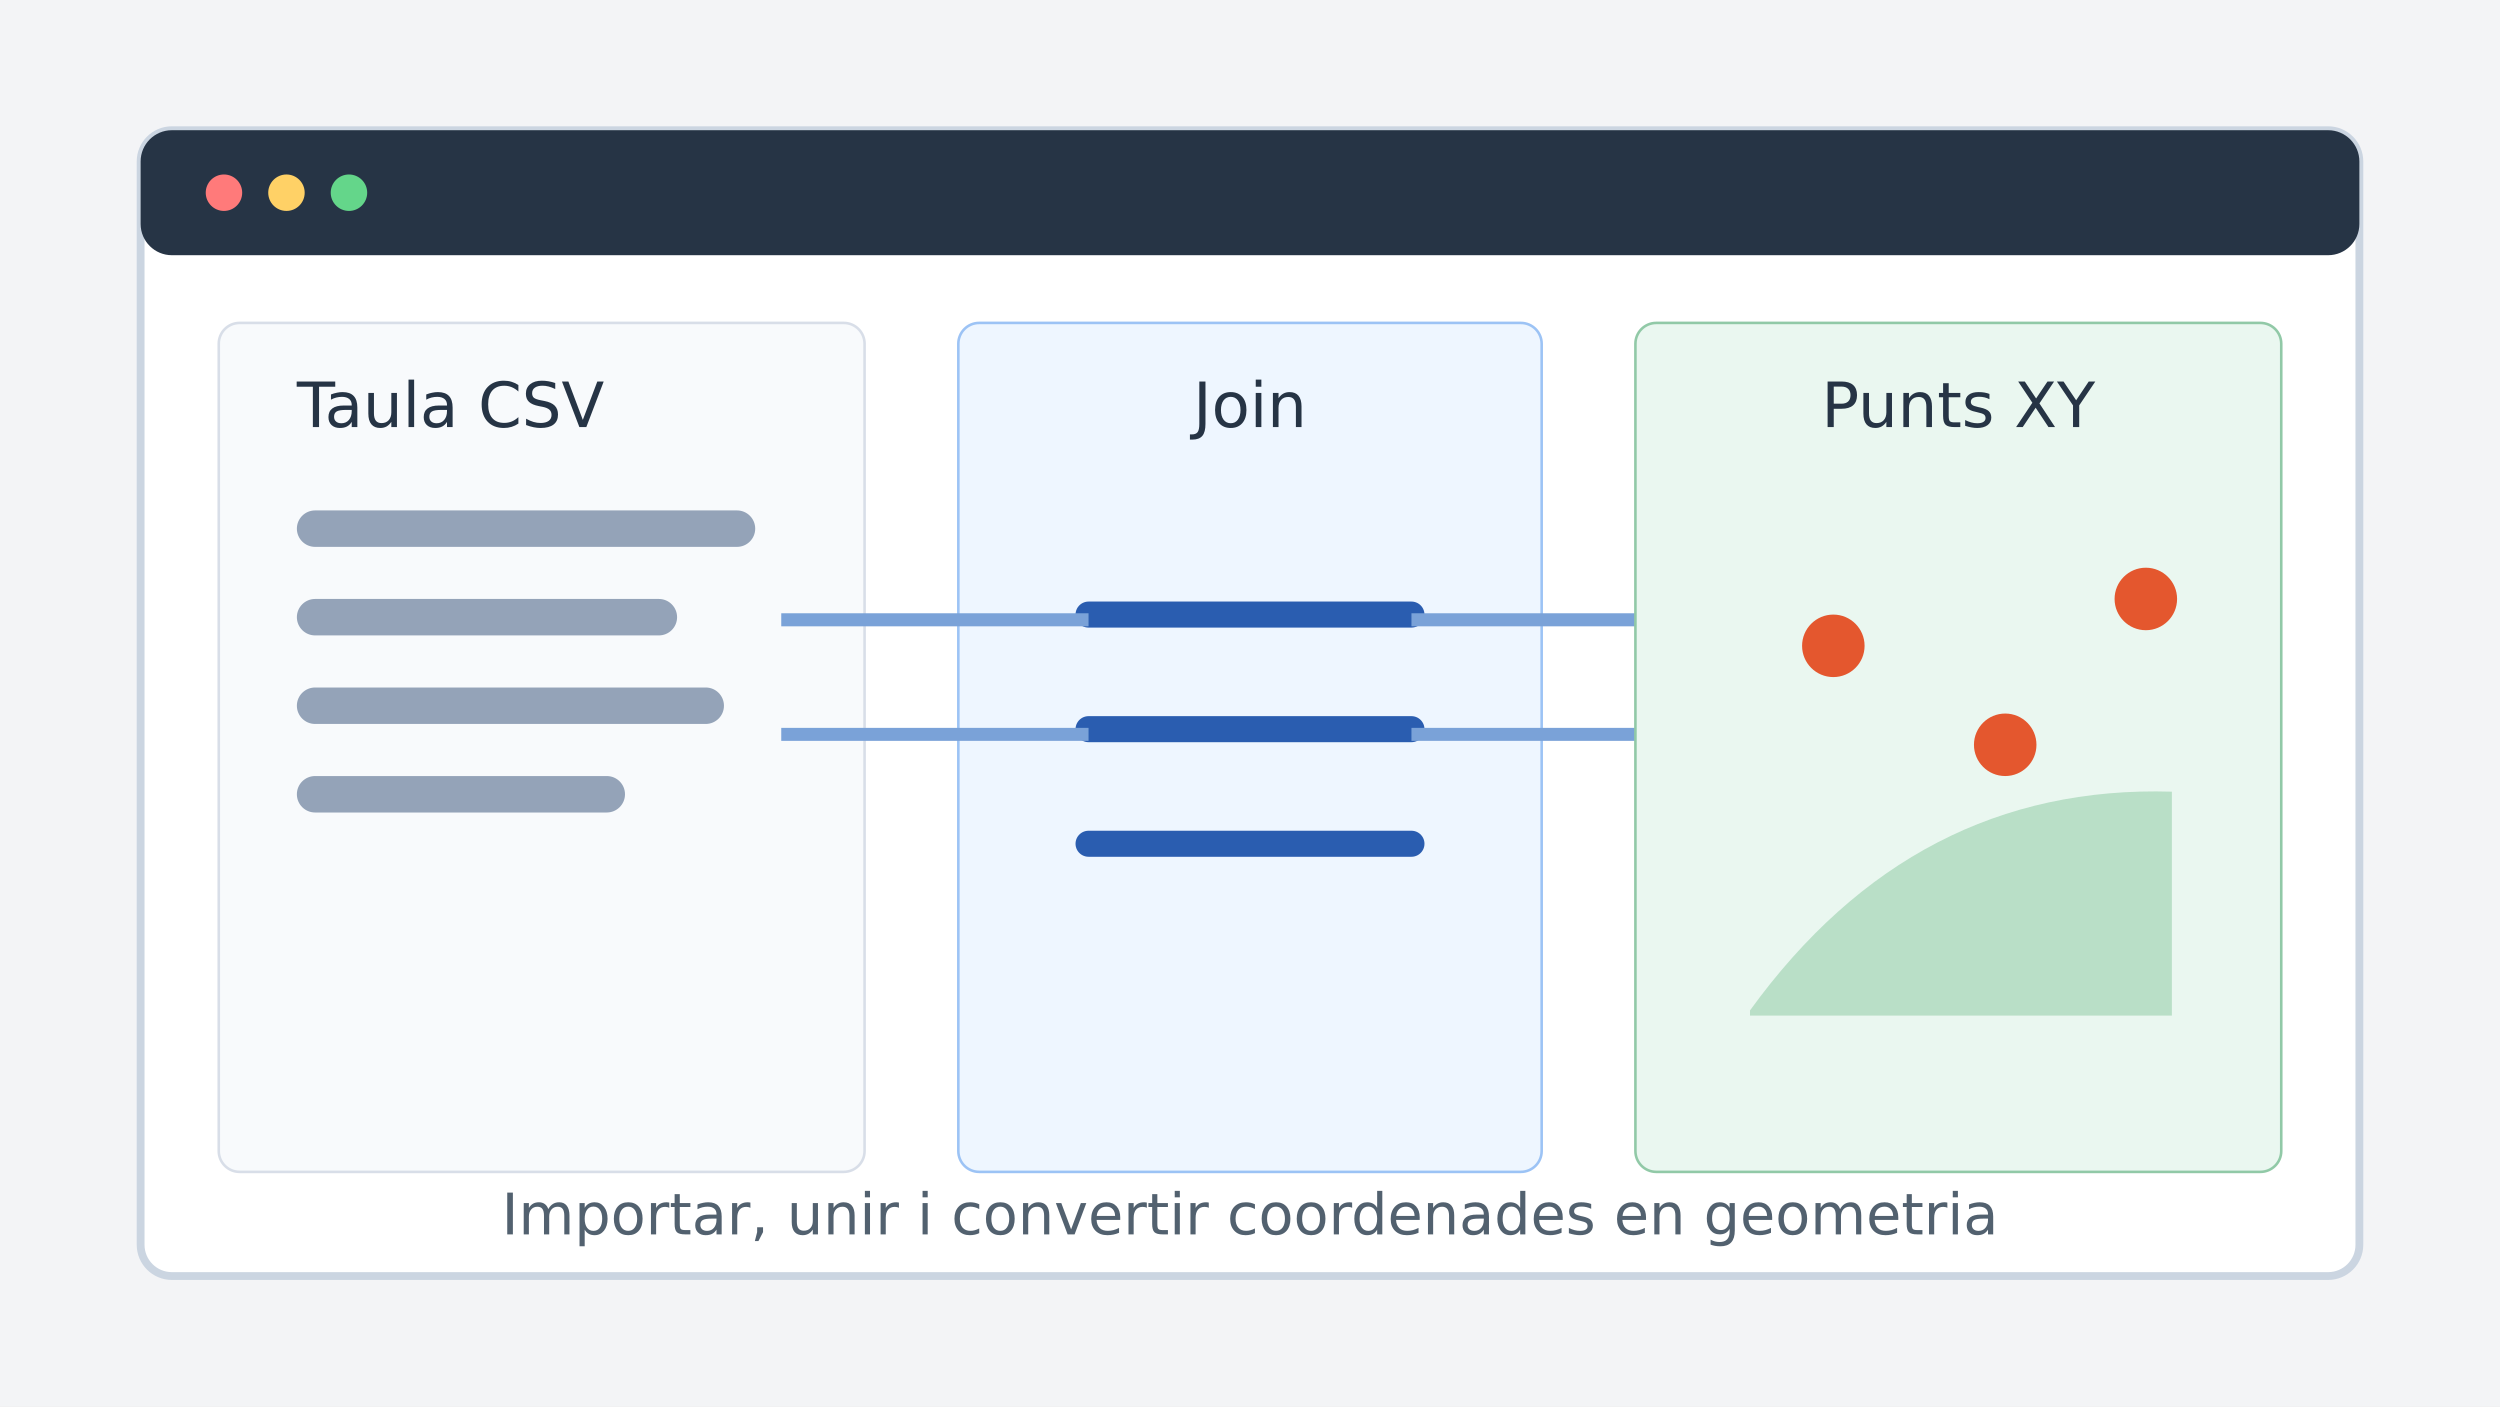
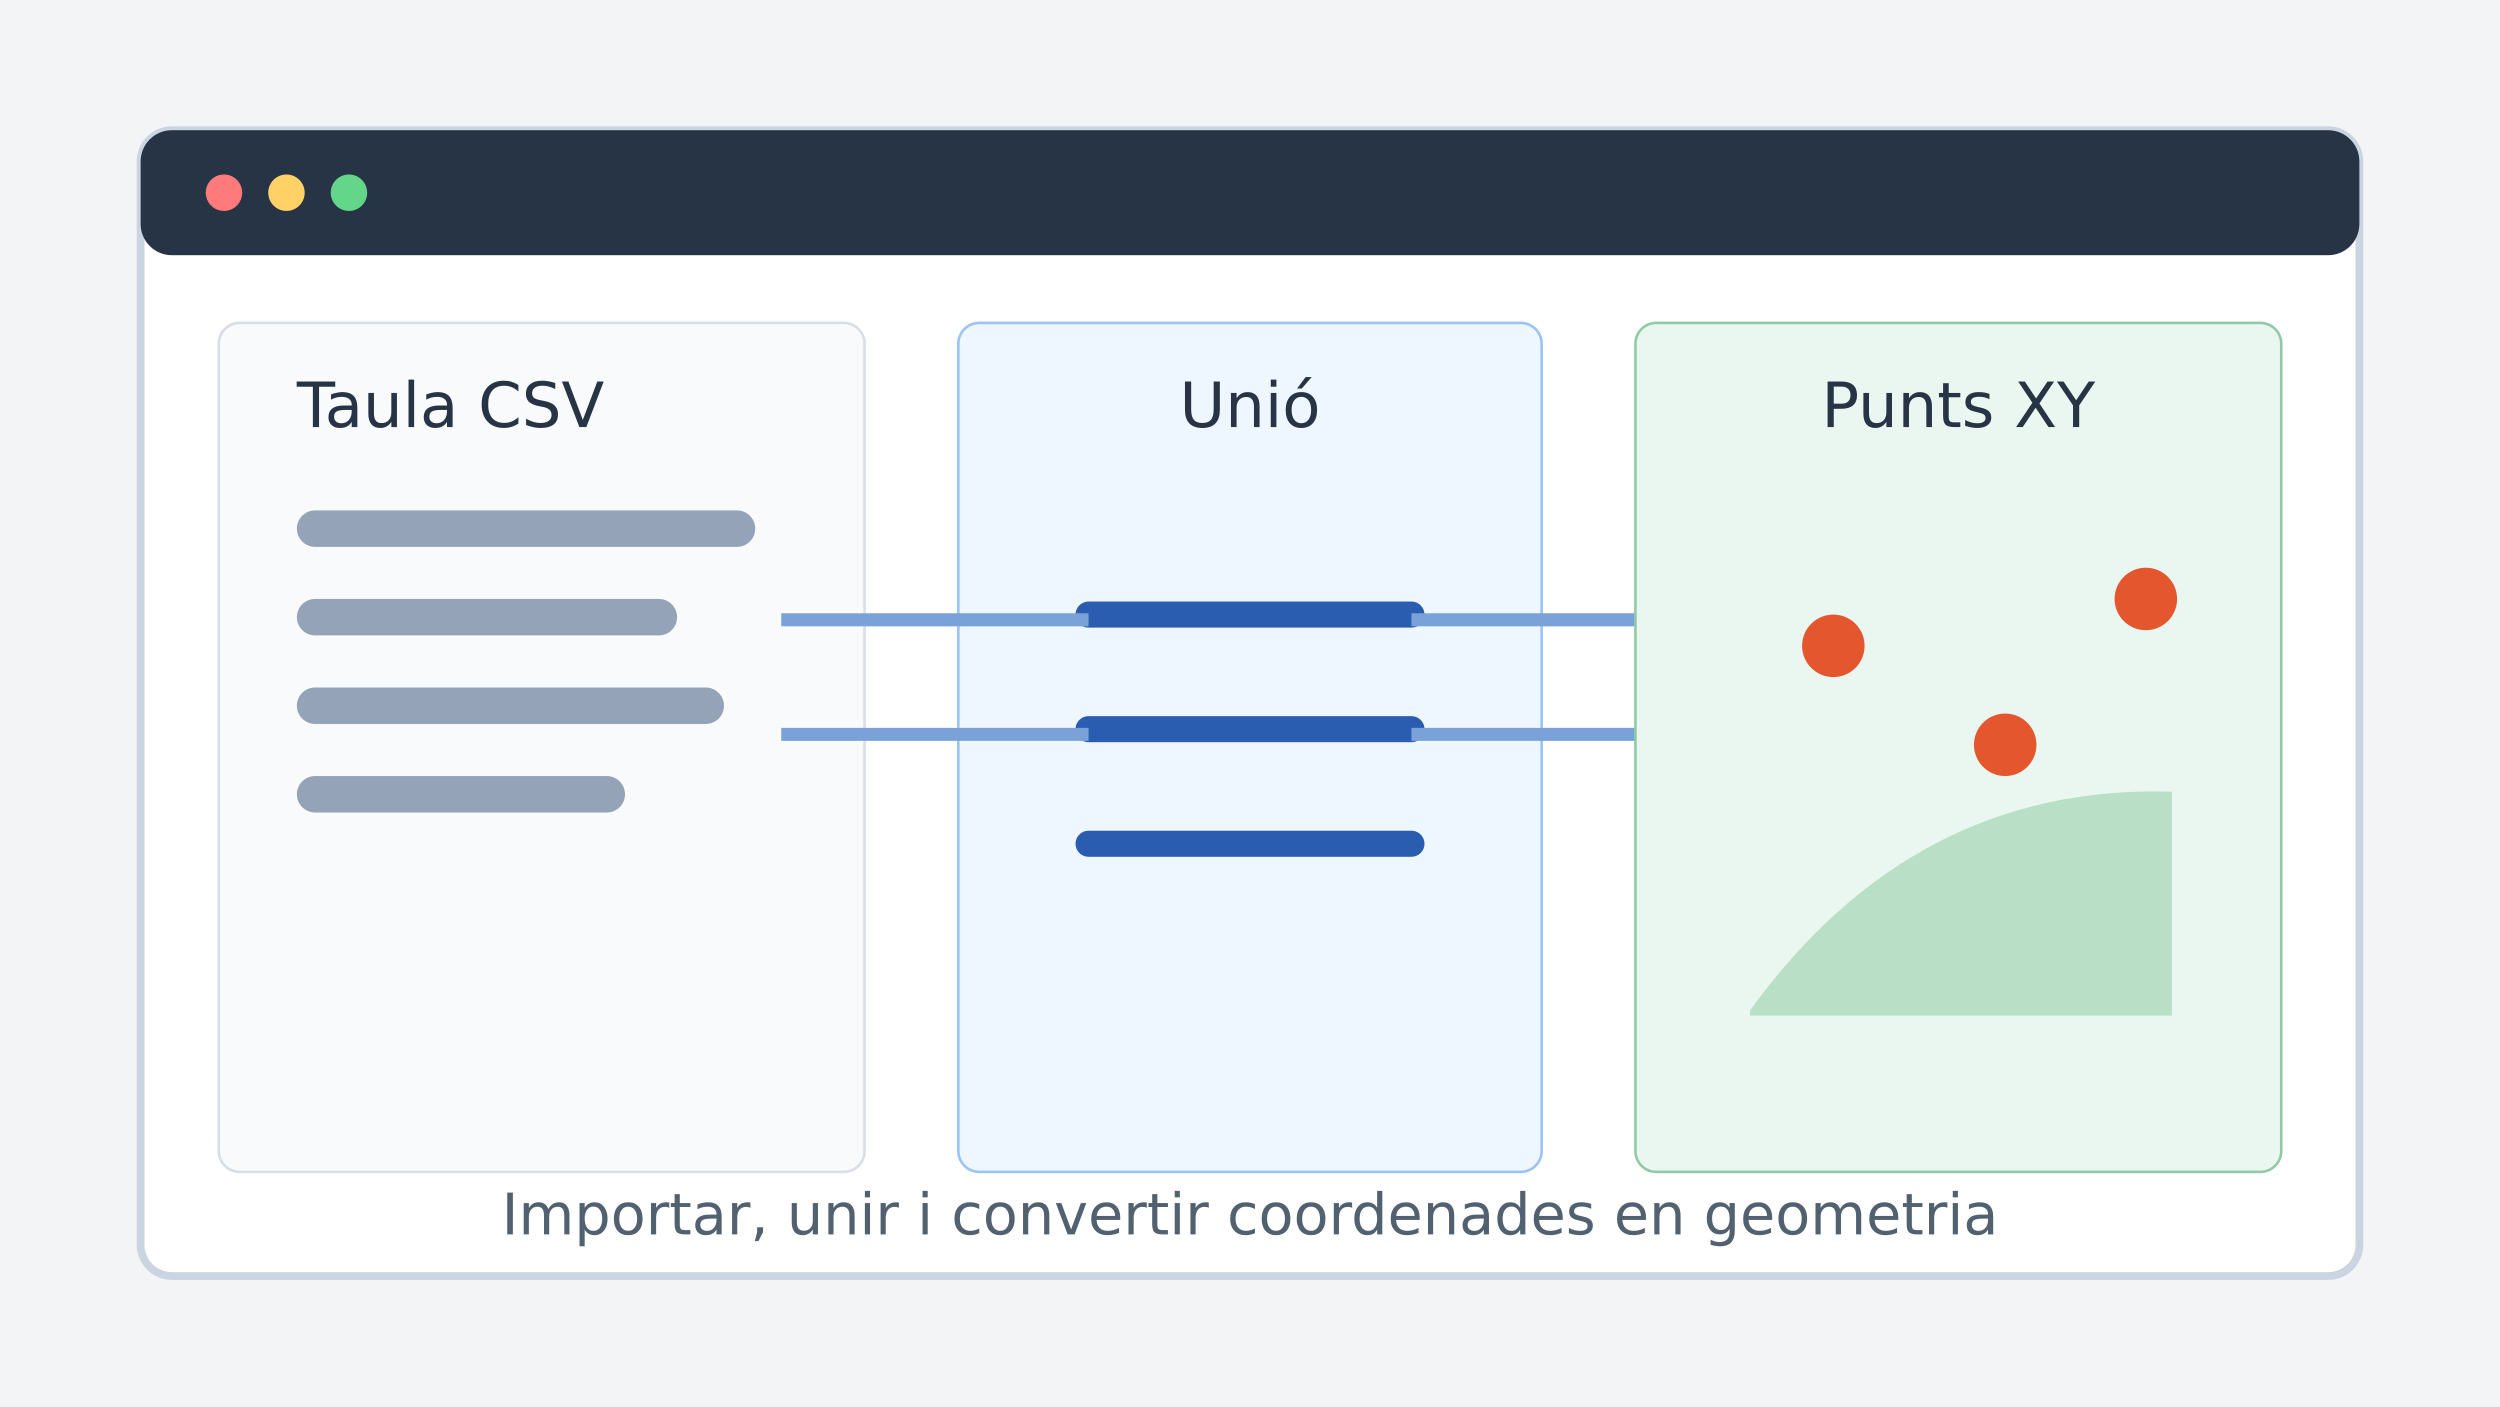
<svg xmlns="http://www.w3.org/2000/svg" viewBox="0 0 960 540" role="img" aria-labelledby="title desc">
  <rect width="960" height="540" fill="#f3f4f6" />
  <rect x="54" y="50" width="852" height="440" rx="12" fill="#ffffff" stroke="#cbd5e1" stroke-width="3" />
  <rect x="54" y="50" width="852" height="48" rx="12" fill="#263445" />
  <circle cx="86" cy="74" r="7" fill="#ff7a7a" />
  <circle cx="110" cy="74" r="7" fill="#ffd166" />
  <circle cx="134" cy="74" r="7" fill="#64d68a" />
  <rect x="84" y="124" width="248" height="326" rx="8" fill="#f8fafc" stroke="#d8dee8" />
  <text x="114" y="164" font-family="DejaVu Sans, Arial, sans-serif" font-size="24" fill="#263445">Taula CSV</text>
  <g fill="#94a3b8">
    <rect x="114" y="196" width="176" height="14" rx="7" />
    <rect x="114" y="230" width="146" height="14" rx="7" />
    <rect x="114" y="264" width="164" height="14" rx="7" />
    <rect x="114" y="298" width="126" height="14" rx="7" />
  </g>
  <rect x="368" y="124" width="224" height="326" rx="8" fill="#eef6ff" stroke="#9cc3f5" />
-   <text x="480" y="164" text-anchor="middle" font-family="DejaVu Sans, Arial, sans-serif" font-size="24" fill="#263445">Join</text>
+   <text x="480" y="164" text-anchor="middle" font-family="DejaVu Sans, Arial, sans-serif" font-size="24" fill="#263445">Unió</text>
  <path d="M418 236h124M418 280h124M418 324h124" stroke="#2a5db0" stroke-width="10" stroke-linecap="round" />
  <path d="M300 238c50 0 70 0 118 0M300 282c50 0 70 0 118 0" stroke="#7aa2d8" stroke-width="5" fill="none" />
  <path d="M542 238c52 0 74 0 124 0M542 282c52 0 74 0 124 0" stroke="#7aa2d8" stroke-width="5" fill="none" />
  <rect x="628" y="124" width="248" height="326" rx="8" fill="#eaf7f0" stroke="#91c9a7" />
  <text x="752" y="164" text-anchor="middle" font-family="DejaVu Sans, Arial, sans-serif" font-size="24" fill="#263445">Punts XY</text>
  <path d="M672 388c42-58 96-86 162-84v86H672z" fill="#b9dfc7" />
  <circle cx="704" cy="248" r="12" fill="#e4572e" />
  <circle cx="770" cy="286" r="12" fill="#e4572e" />
  <circle cx="824" cy="230" r="12" fill="#e4572e" />
  <text x="480" y="474" text-anchor="middle" font-family="DejaVu Sans, Arial, sans-serif" font-size="22" fill="#52616f">Importar, unir i convertir coordenades en geometria</text>
</svg>
